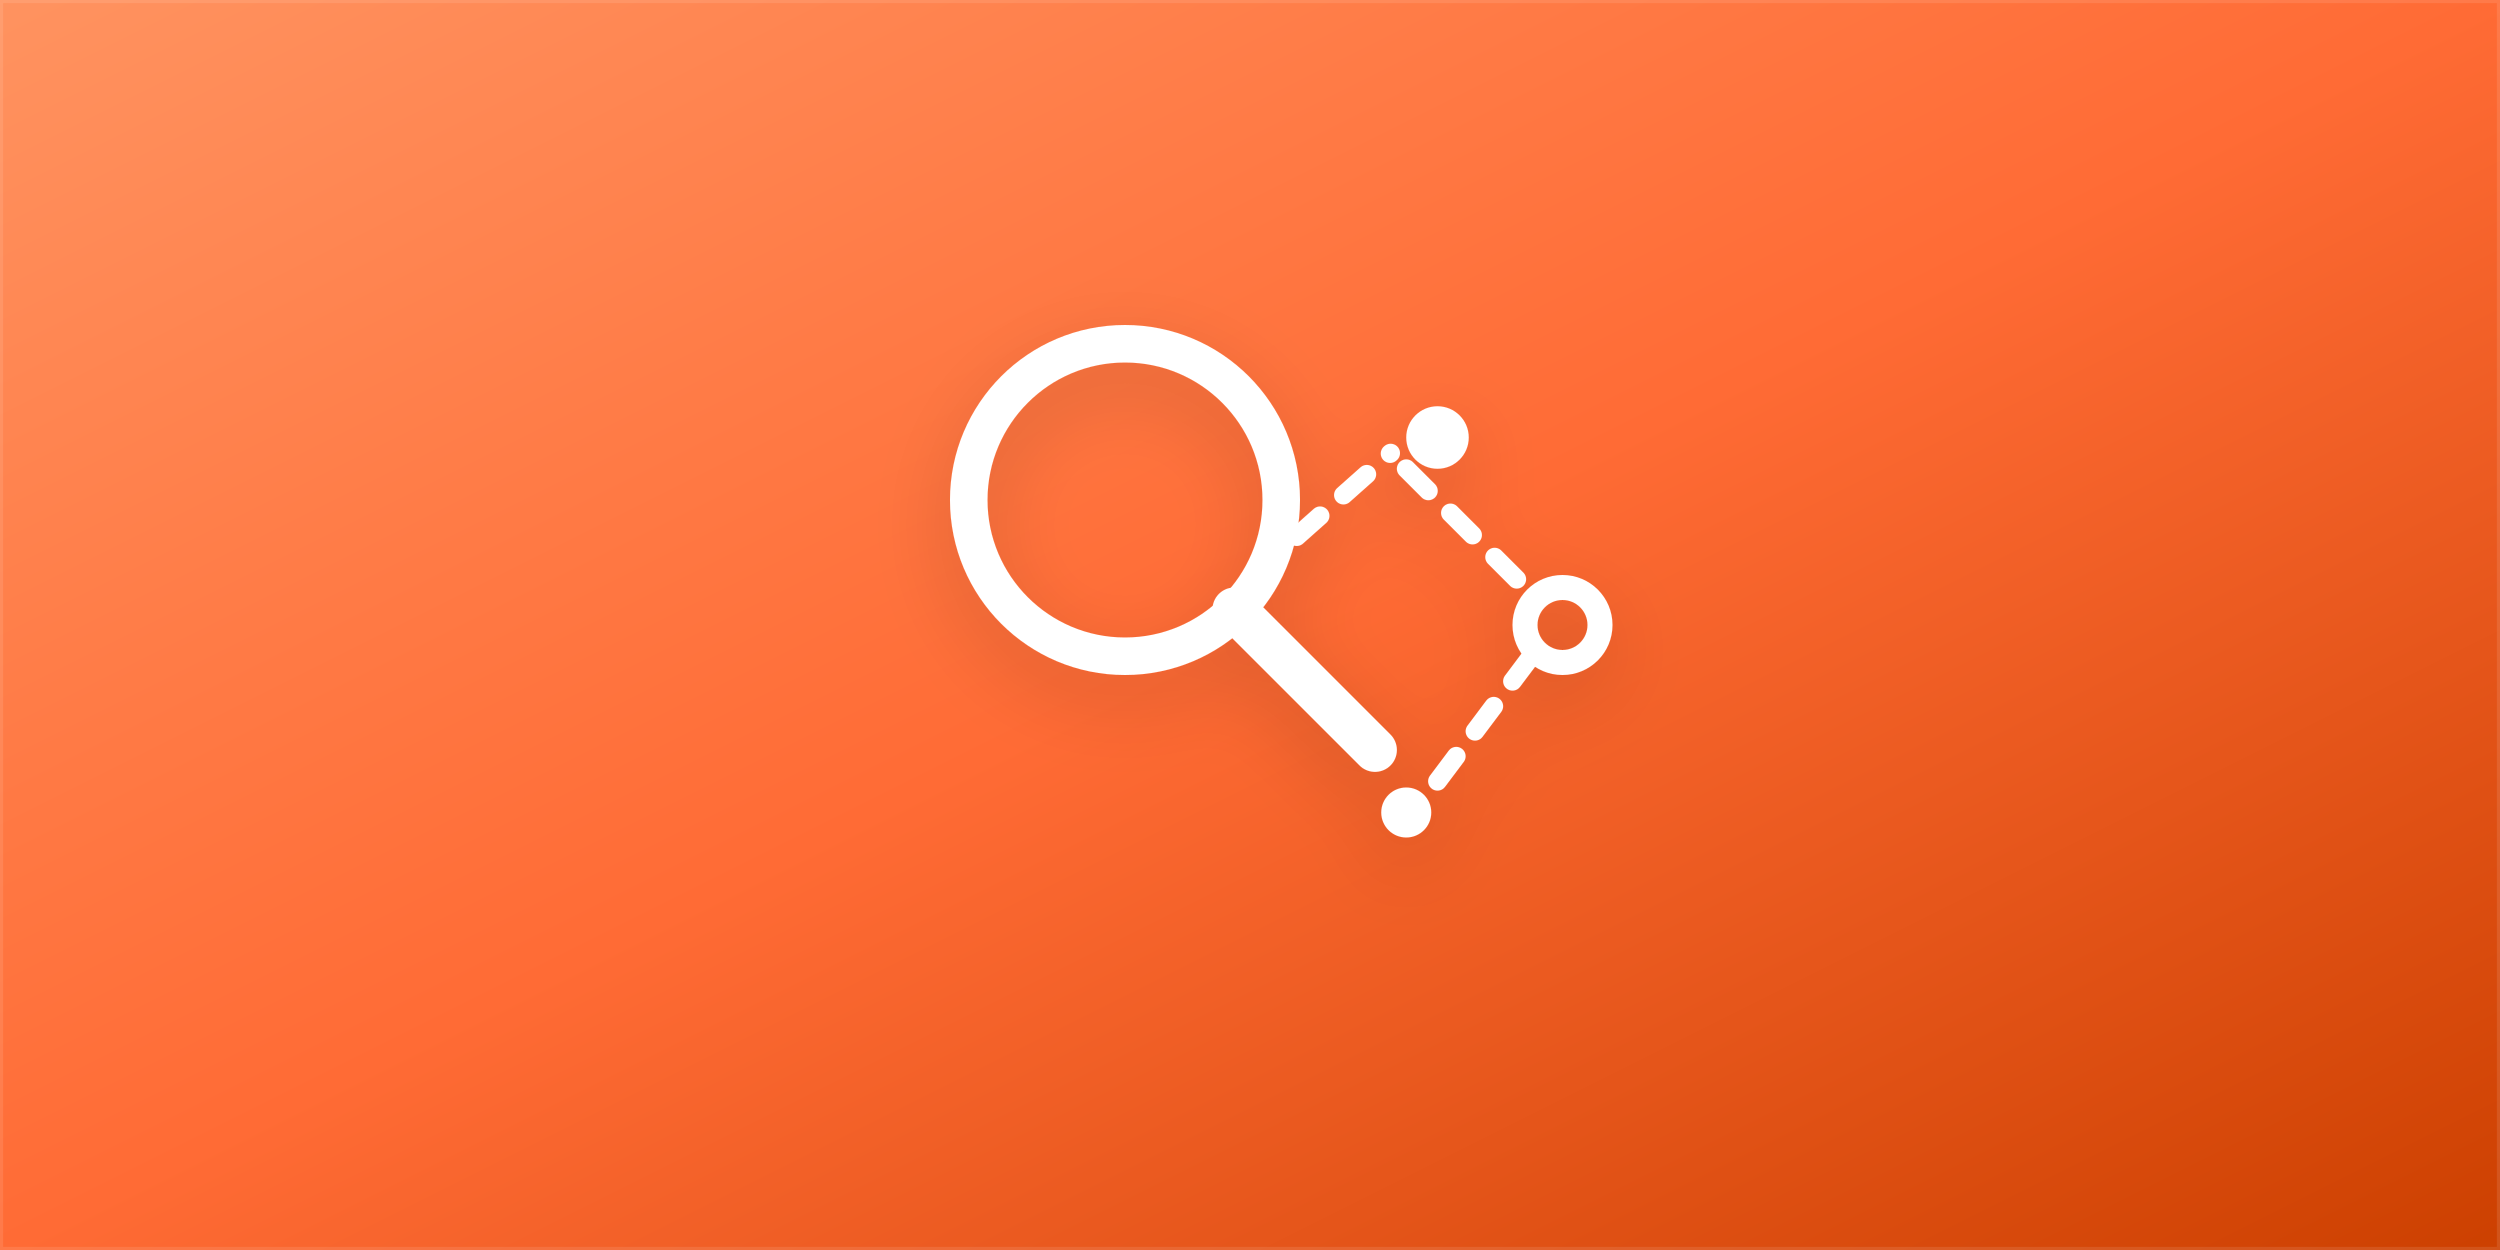
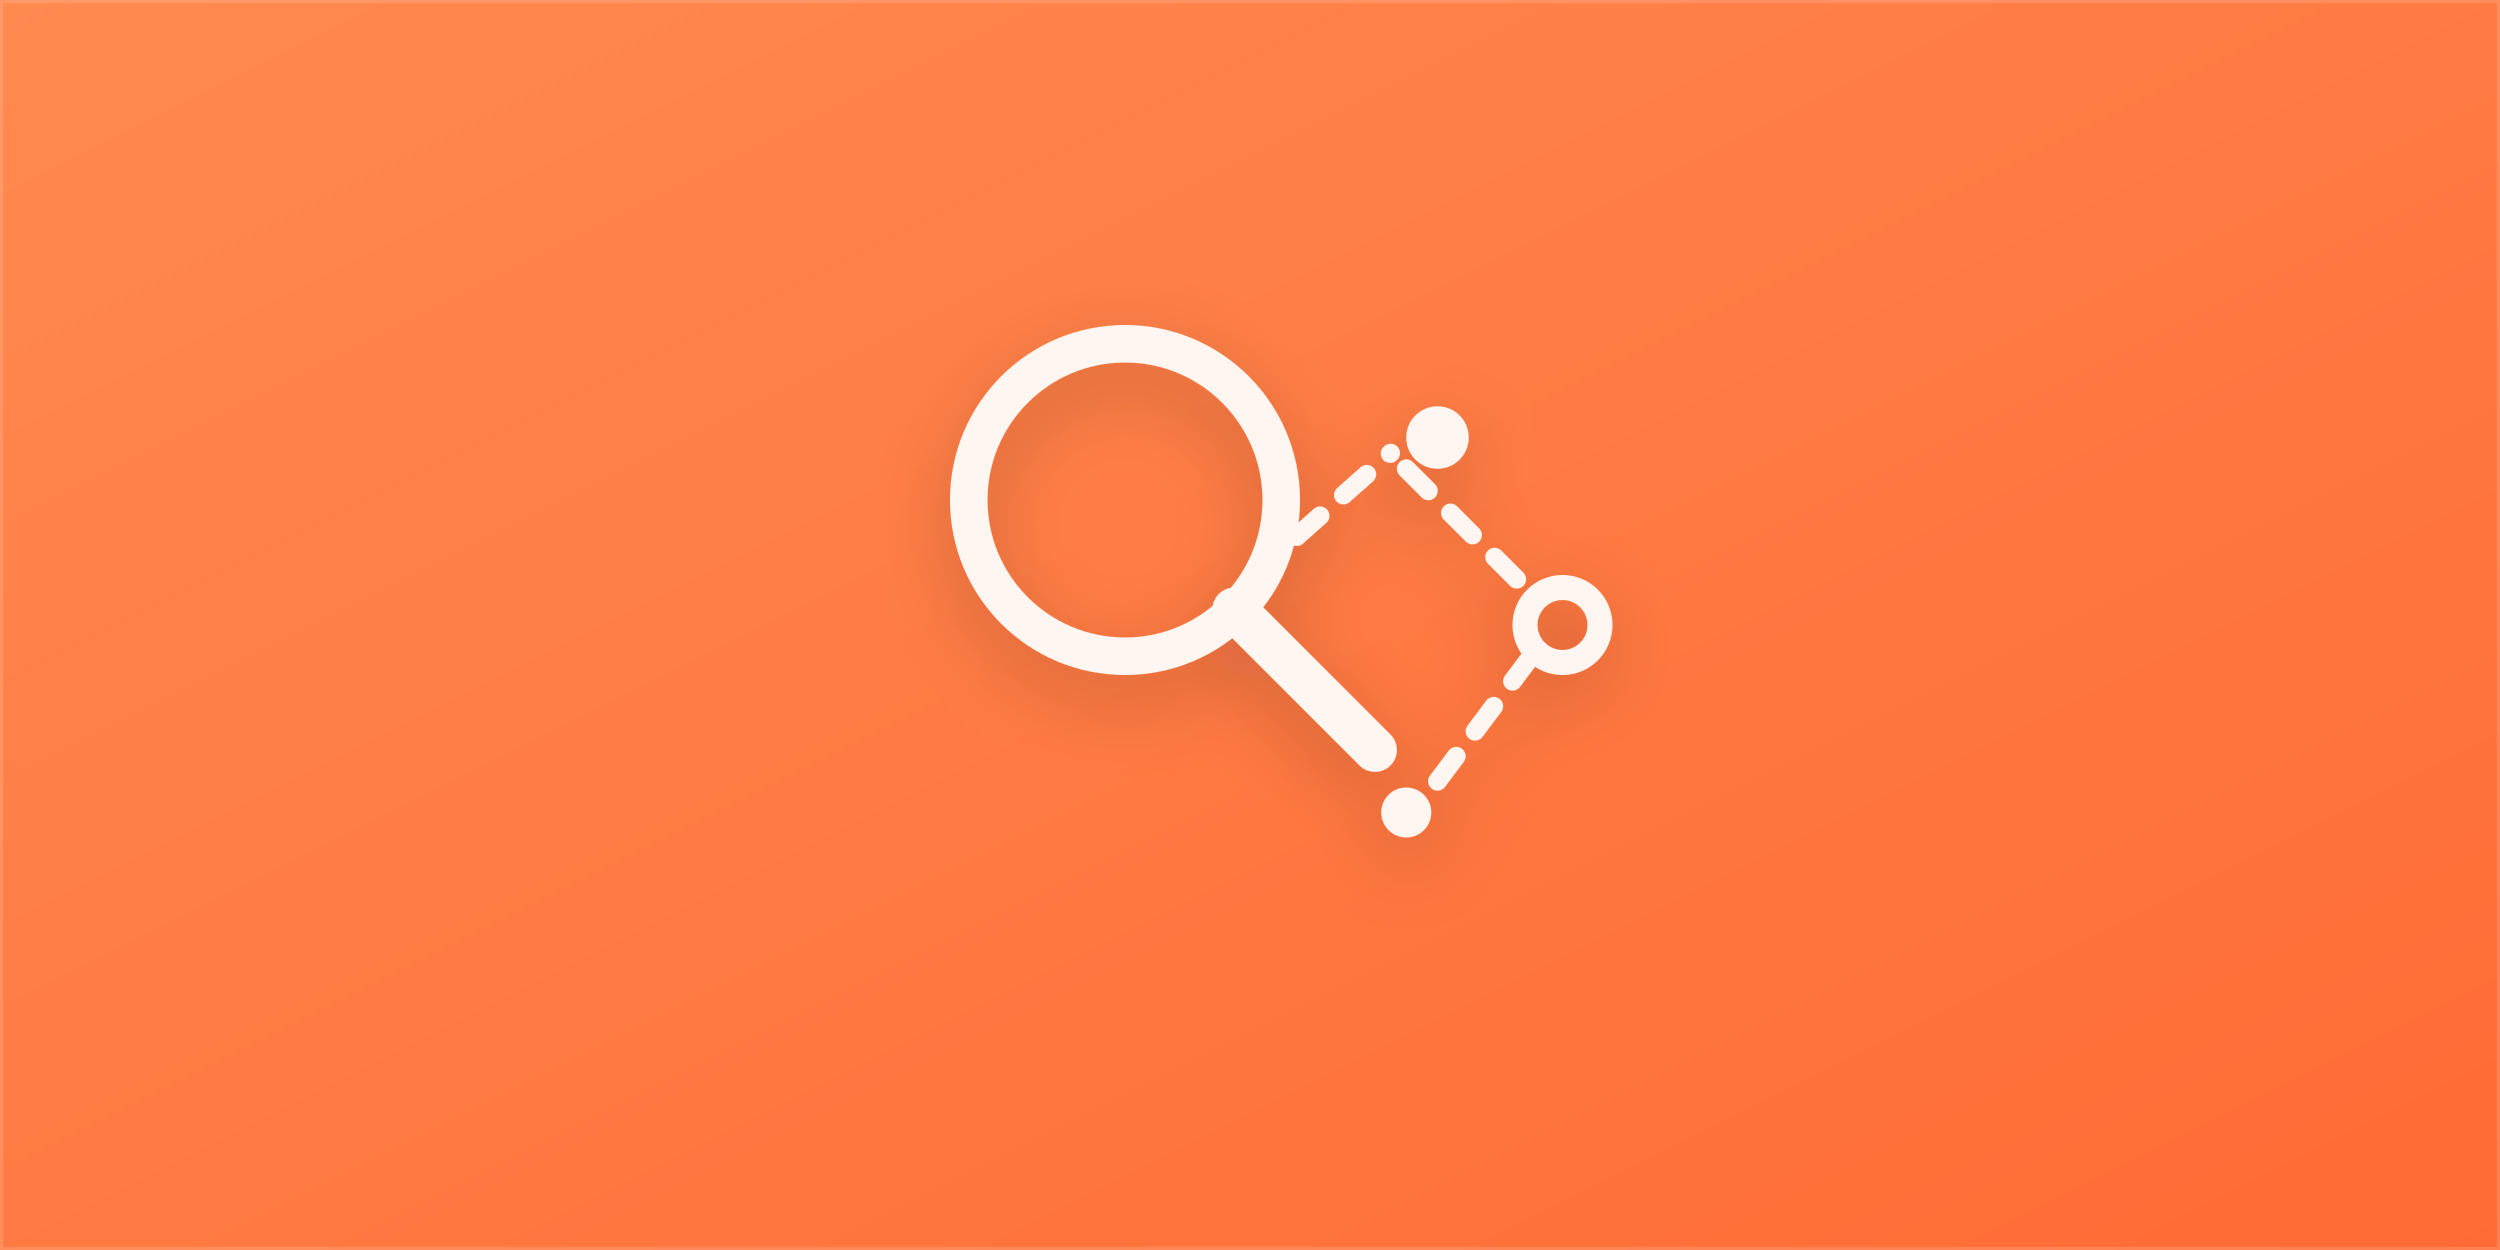
<svg xmlns="http://www.w3.org/2000/svg" viewBox="0 0 800 400">
  <defs>
    <linearGradient id="glossyOrange" x1="0%" y1="0%" x2="100%" y2="100%">
-       <stop offset="0%" stop-color="#FF9360" />
-       <stop offset="50%" stop-color="#FF6B35" />
-       <stop offset="100%" stop-color="#CC4000" />
+       <stop offset="0%" stop-color="#FF8A50" />
+       <stop offset="100%" stop-color="#FF6B35" />
    </linearGradient>
    <filter id="glow" x="-20%" y="-20%" width="140%" height="140%">
-       <feDropShadow dx="0" dy="8" stdDeviation="12" flood-color="#000" flood-opacity="0.15" />
+       <feDropShadow dx="0" dy="8" stdDeviation="12" flood-color="#0F172A" flood-opacity="0.2" />
    </filter>
  </defs>
  <rect width="100%" height="100%" fill="url(#glossyOrange)" />
-   <rect width="100%" height="100%" fill="none" stroke="rgba(255,255,255,0.1)" stroke-width="2" />
+   <rect width="100%" height="100%" fill="none" stroke="rgba(255,246,242,0.15)" stroke-width="2" />
  <g transform="translate(400, 200)" filter="url(#glow)">
-     <circle cx="-40" cy="-40" r="50" fill="none" stroke="#FFF" stroke-width="12" stroke-linecap="round" />
-     <line x1="-5" y1="-5" x2="40" y2="40" stroke="#FFF" stroke-width="14" stroke-linecap="round" />
-     <circle cx="60" cy="-60" r="10" fill="#FFF" />
-     <circle cx="100" cy="0" r="12" fill="none" stroke="#FFF" stroke-width="8" />
-     <circle cx="50" cy="60" r="8" fill="#FFF" />
-     <path d="M50,-50 L90,-10 M90,10 L60,50 M0,-15 L45,-55" stroke="#FFF" stroke-width="6" stroke-linecap="round" stroke-dasharray="10 10" />
+     <circle cx="-40" cy="-40" r="50" fill="none" stroke="#FFF6F2" stroke-width="12" stroke-linecap="round" />
+     <line x1="-5" y1="-5" x2="40" y2="40" stroke="#FFF6F2" stroke-width="14" stroke-linecap="round" />
+     <circle cx="60" cy="-60" r="10" fill="#FFF6F2" />
+     <circle cx="100" cy="0" r="12" fill="none" stroke="#FFF6F2" stroke-width="8" />
+     <circle cx="50" cy="60" r="8" fill="#FFF6F2" />
+     <path d="M50,-50 L90,-10 M90,10 L60,50 M0,-15 L45,-55" stroke="#FFF6F2" stroke-width="6" stroke-linecap="round" stroke-dasharray="10 10" />
  </g>
</svg>
